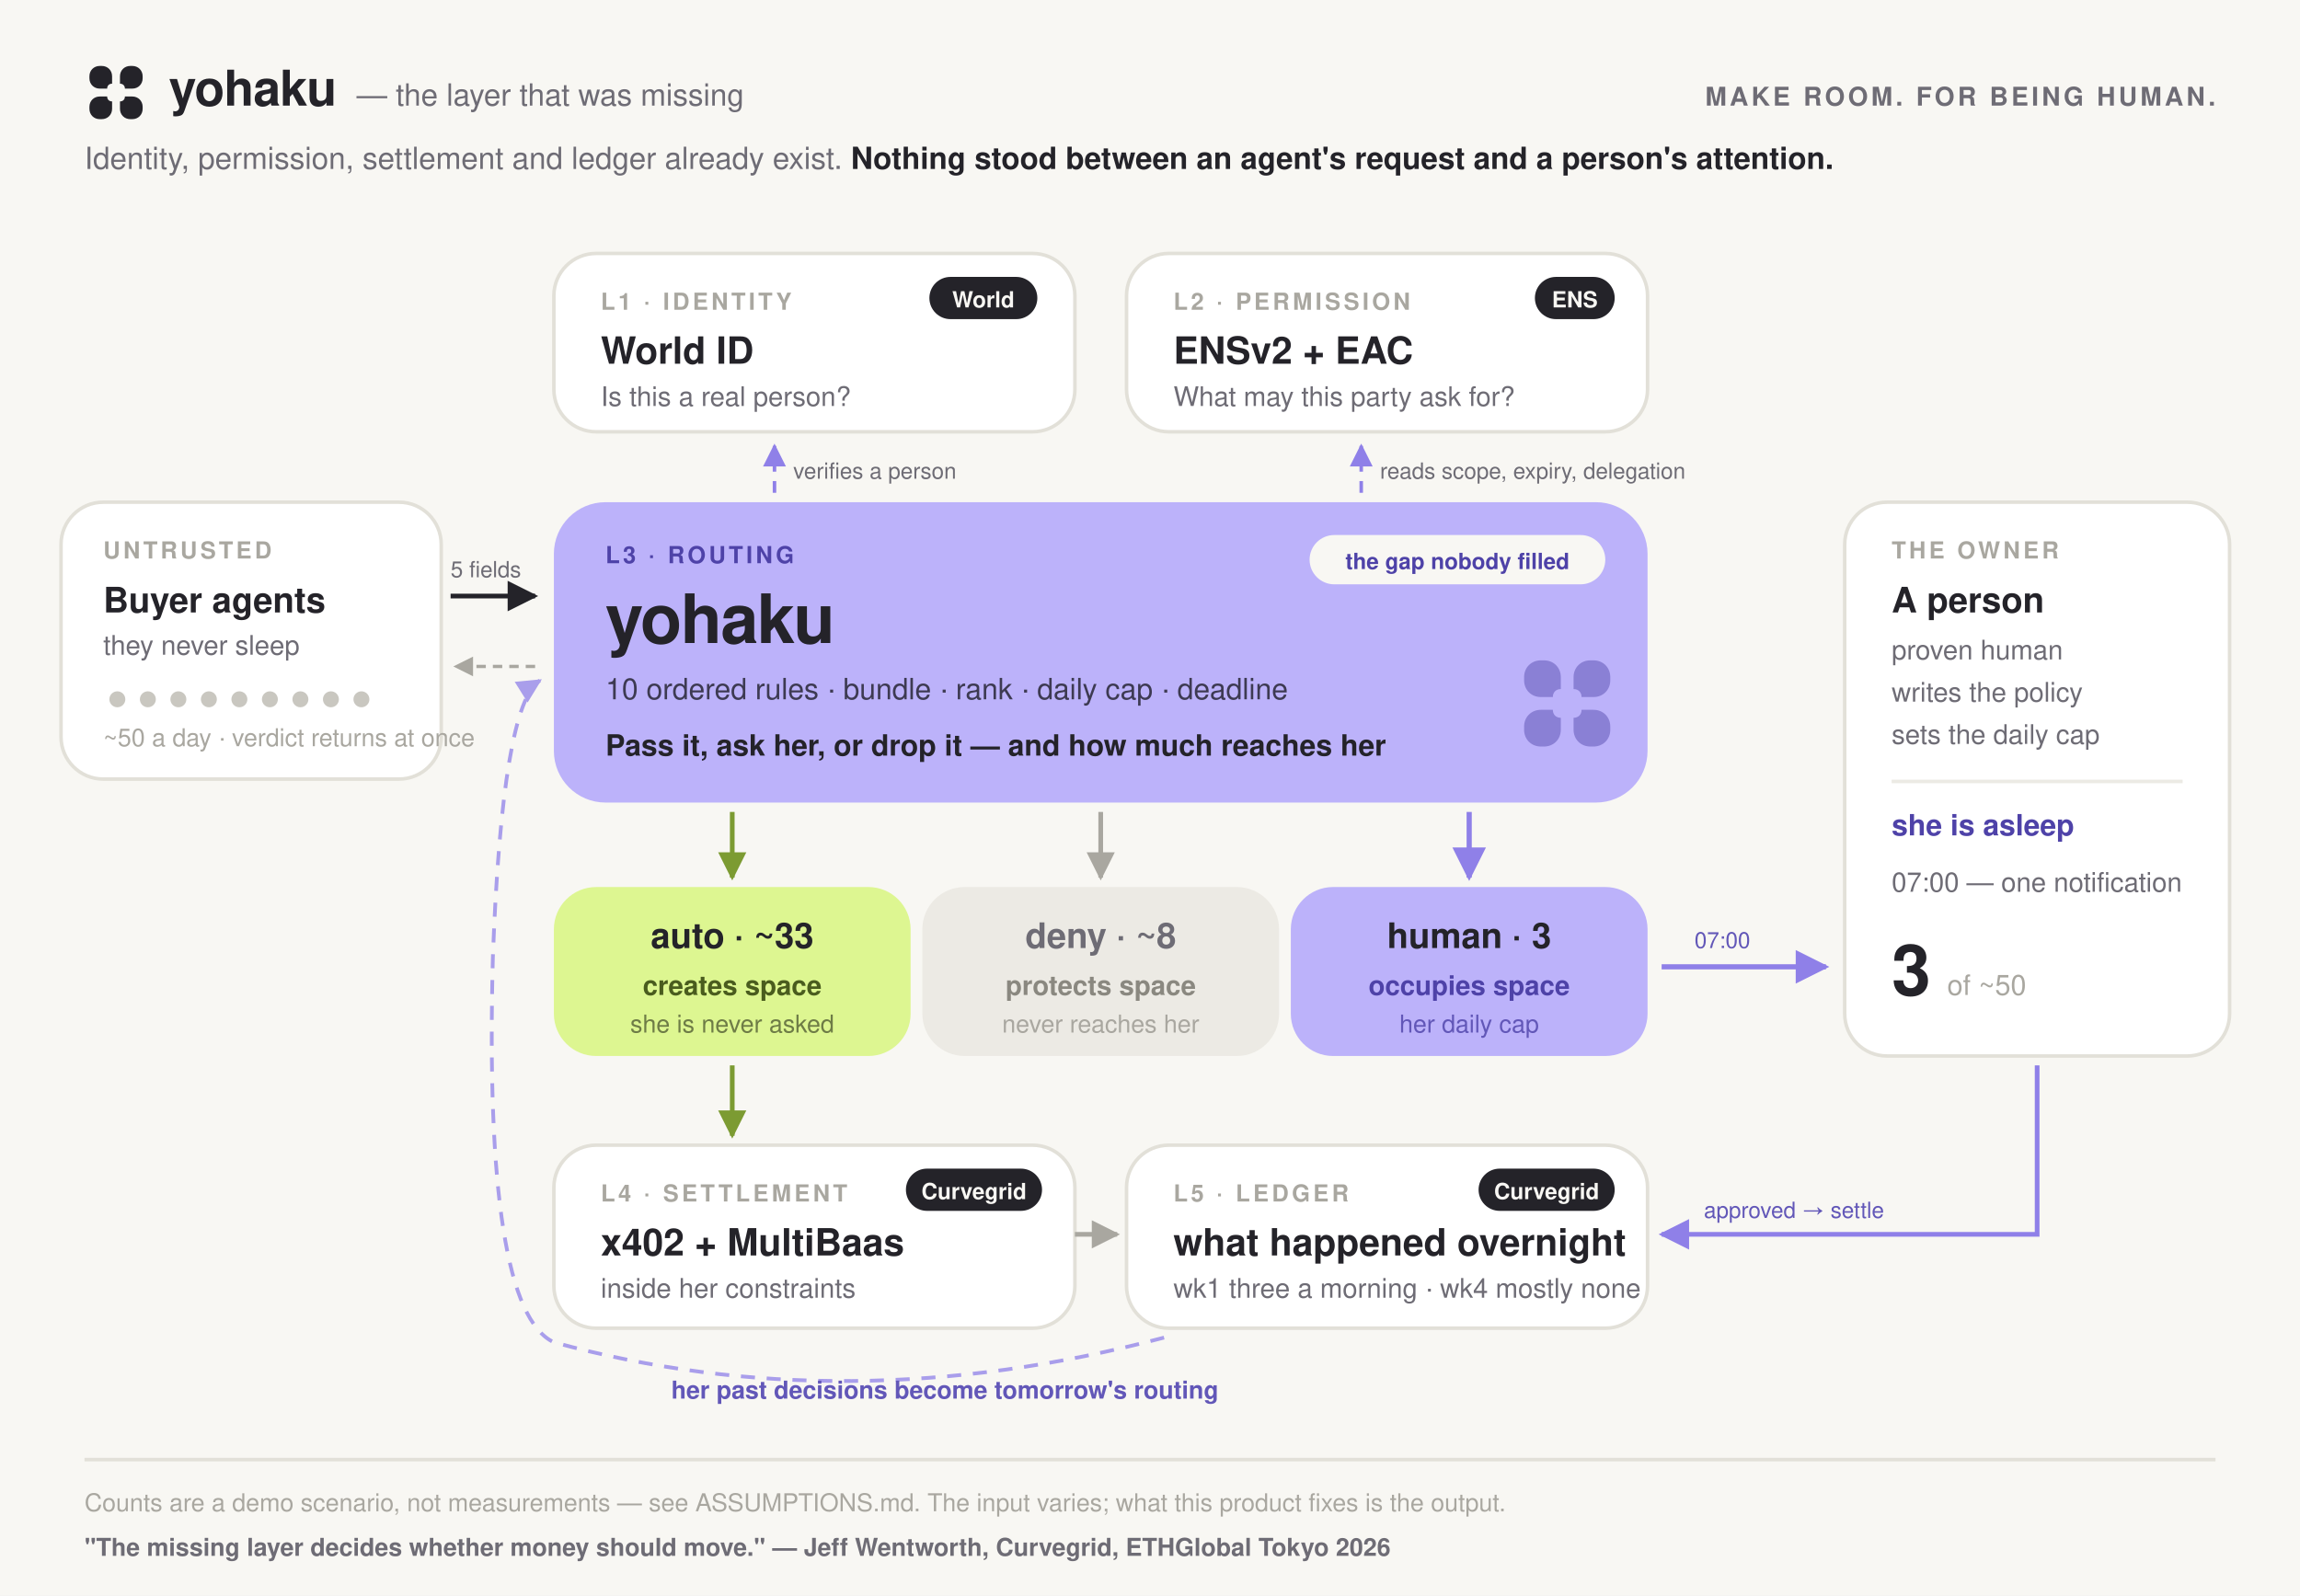
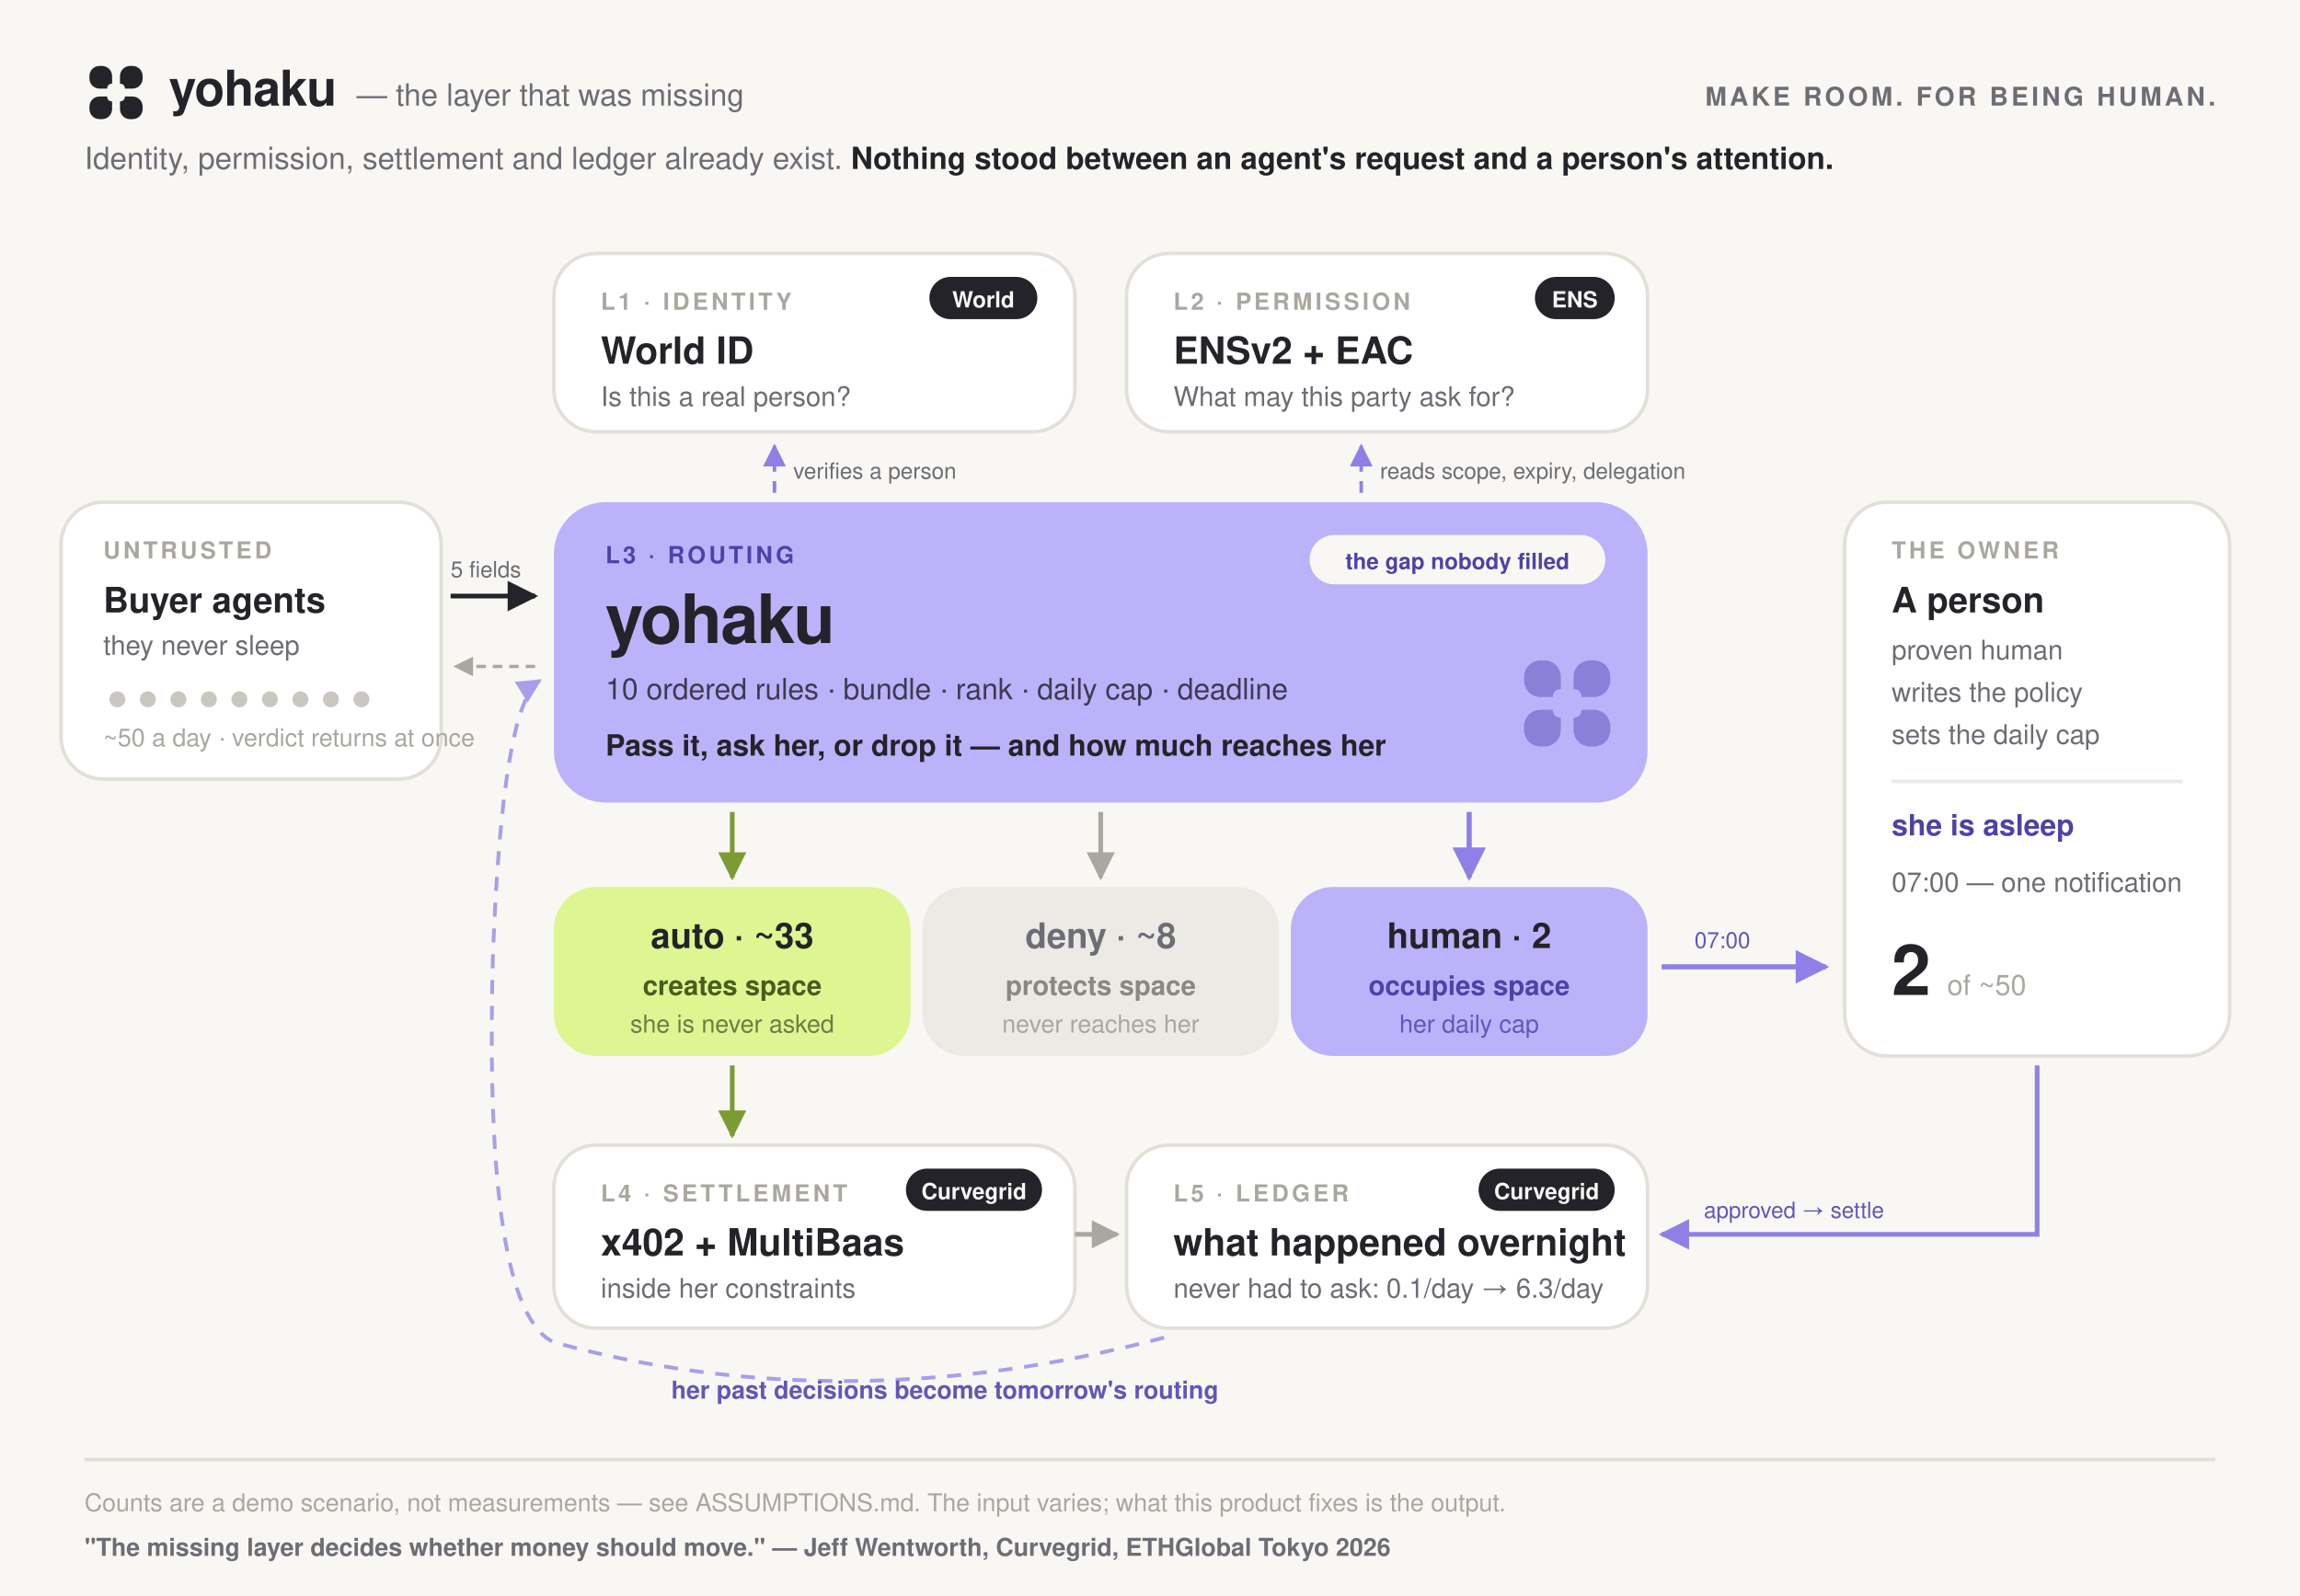
<svg xmlns="http://www.w3.org/2000/svg" viewBox="0 0 980 680" width="980" height="680" font-family="ui-sans-serif, system-ui, -apple-system, 'Segoe UI', Helvetica, sans-serif">
  <defs>
    <path id="q" d="M112 92C100 92 92 100 92 112H62C38 112 20 94 20 70V62C20 38 38 20 62 20H70C94 20 112 38 112 62Z" />
    <g id="mark">
      <use href="#q" />
      <use href="#q" transform="rotate(90 128 128)" />
      <use href="#q" transform="rotate(180 128 128)" />
      <use href="#q" transform="rotate(270 128 128)" />
    </g>
    <marker id="mi" viewBox="0 0 10 10" refX="9" refY="5" markerWidth="6.5" markerHeight="6.5" orient="auto-start-reverse">
      <path d="M0 0 L10 5 L0 10 z" fill="#242329" />
    </marker>
    <marker id="mm" viewBox="0 0 10 10" refX="9" refY="5" markerWidth="6" markerHeight="6" orient="auto-start-reverse">
      <path d="M0 0 L10 5 L0 10 z" fill="#A9A7A0" />
    </marker>
    <marker id="ml" viewBox="0 0 10 10" refX="9" refY="5" markerWidth="6.5" markerHeight="6.5" orient="auto-start-reverse">
      <path d="M0 0 L10 5 L0 10 z" fill="#8F80E8" />
    </marker>
    <marker id="mg" viewBox="0 0 10 10" refX="9" refY="5" markerWidth="6" markerHeight="6" orient="auto-start-reverse">
      <path d="M0 0 L10 5 L0 10 z" fill="#7C9B32" />
    </marker>
  </defs>
  <rect width="980" height="680" fill="#F8F7F3" />
  <g transform="translate(36,26) scale(0.105)">
    <use href="#mark" fill="#242329" />
  </g>
  <text x="72" y="45" font-size="21" font-weight="700" fill="#242329" letter-spacing="-0.3">yohaku</text>
  <text x="152" y="45" font-size="13" fill="#6E6C75">— the layer that was missing</text>
  <text x="36" y="72" font-size="13" fill="#6E6C75">Identity, permission, settlement and ledger already exist. <tspan fill="#242329" font-weight="600">Nothing stood between an agent's request and a person's attention.</tspan>
  </text>
  <text x="944" y="45" font-size="11" font-weight="700" fill="#6E6C75" text-anchor="end" letter-spacing="1.3">MAKE ROOM. FOR BEING HUMAN.</text>
  <rect x="236" y="108" width="222" height="76" rx="18" fill="#FFFFFF" stroke="#E2E0D8" stroke-width="1.5" />
  <rect x="480" y="108" width="222" height="76" rx="18" fill="#FFFFFF" stroke="#E2E0D8" stroke-width="1.5" />
  <text x="256" y="132" font-size="10" font-weight="700" fill="#A9A7A0" letter-spacing="1.3">L1 · IDENTITY</text>
  <text x="256" y="155" font-size="16" font-weight="700" fill="#242329">World ID</text>
  <text x="256" y="173" font-size="11.5" fill="#6E6C75">Is this a real person?</text>
  <rect x="396" y="118" width="46" height="18" rx="9" fill="#242329" />
  <text x="419" y="131" font-size="9.5" font-weight="700" fill="#F8F7F3" text-anchor="middle">World</text>
  <text x="500" y="132" font-size="10" font-weight="700" fill="#A9A7A0" letter-spacing="1.3">L2 · PERMISSION</text>
  <text x="500" y="155" font-size="16" font-weight="700" fill="#242329">ENSv2 + EAC</text>
  <text x="500" y="173" font-size="11.5" fill="#6E6C75">What may this party ask for?</text>
  <rect x="654" y="118" width="34" height="18" rx="9" fill="#242329" />
  <text x="671" y="131" font-size="9.5" font-weight="700" fill="#F8F7F3" text-anchor="middle">ENS</text>
  <rect x="26" y="214" width="162" height="118" rx="18" fill="#FFFFFF" stroke="#E2E0D8" stroke-width="1.5" />
  <text x="44" y="238" font-size="10" font-weight="700" fill="#A9A7A0" letter-spacing="1.3">UNTRUSTED</text>
  <text x="44" y="261" font-size="15" font-weight="700" fill="#242329">Buyer agents</text>
  <text x="44" y="279" font-size="11.5" fill="#6E6C75">they never sleep</text>
  <g fill="#C9C7C0">
    <circle cx="50" cy="298" r="3.4" />
    <circle cx="63" cy="298" r="3.4" />
    <circle cx="76" cy="298" r="3.4" />
    <circle cx="89" cy="298" r="3.4" />
    <circle cx="102" cy="298" r="3.4" />
    <circle cx="115" cy="298" r="3.4" />
    <circle cx="128" cy="298" r="3.4" />
    <circle cx="141" cy="298" r="3.4" />
    <circle cx="154" cy="298" r="3.4" />
  </g>
  <text x="44" y="318" font-size="10.5" fill="#A9A7A0">~50 a day · verdict returns at once</text>
  <path d="M192 254 H228" stroke="#242329" stroke-width="2" marker-end="url(#mi)" fill="none" />
  <text x="192" y="246" font-size="9.5" fill="#6E6C75">5 fields</text>
  <path d="M228 284 H194" stroke="#A9A7A0" stroke-width="1.4" stroke-dasharray="4 3" marker-end="url(#mm)" fill="none" />
  <rect x="236" y="214" width="466" height="128" rx="22" fill="#BCB2FA" />
  <text x="258" y="240" font-size="10" font-weight="700" fill="#4E42A8" letter-spacing="1.3">L3 · ROUTING</text>
  <text x="258" y="274" font-size="29" font-weight="700" fill="#242329" letter-spacing="-0.6">yohaku</text>
  <text x="258" y="298" font-size="12.5" fill="#3D3A52">10 ordered rules · bundle · rank · daily cap · deadline</text>
  <text x="258" y="322" font-size="12.5" font-weight="700" fill="#242329">Pass it, ask her, or drop it — and how much reaches her</text>
  <rect x="558" y="228" width="126" height="21" rx="10.5" fill="#F8F7F3" />
  <text x="621" y="242.5" font-size="9.5" font-weight="700" fill="#4E42A8" text-anchor="middle">the gap nobody filled</text>
  <g transform="translate(646,278) scale(0.17)" opacity="0.45">
    <use href="#mark" fill="#4E42A8" />
  </g>
  <path d="M330 210 V190" stroke="#8F80E8" stroke-width="1.5" stroke-dasharray="5 4" marker-end="url(#ml)" fill="none" />
  <path d="M580 210 V190" stroke="#8F80E8" stroke-width="1.5" stroke-dasharray="5 4" marker-end="url(#ml)" fill="none" />
  <text x="338" y="204" font-size="9.5" fill="#6E6C75">verifies a person</text>
  <text x="588" y="204" font-size="9.5" fill="#6E6C75">reads scope, expiry, delegation</text>
  <path d="M312 346 V374" stroke="#7C9B32" stroke-width="2" marker-end="url(#mg)" fill="none" />
  <path d="M469 346 V374" stroke="#A9A7A0" stroke-width="2" marker-end="url(#mm)" fill="none" />
  <path d="M626 346 V374" stroke="#8F80E8" stroke-width="2.2" marker-end="url(#ml)" fill="none" />
  <rect x="236" y="378" width="152" height="72" rx="18" fill="#DDF691" />
  <rect x="393" y="378" width="152" height="72" rx="18" fill="#ECEAE4" />
  <rect x="550" y="378" width="152" height="72" rx="18" fill="#BCB2FA" />
  <text x="312" y="404" font-size="15" font-weight="700" fill="#242329" text-anchor="middle">auto · ~33</text>
  <text x="312" y="424" font-size="11.5" font-weight="600" fill="#4A5C1E" text-anchor="middle">creates space</text>
  <text x="312" y="440" font-size="10.5" fill="#6E7C46" text-anchor="middle">she is never asked</text>
  <text x="469" y="404" font-size="15" font-weight="700" fill="#6E6C75" text-anchor="middle">deny · ~8</text>
  <text x="469" y="424" font-size="11.5" font-weight="600" fill="#8A8880" text-anchor="middle">protects space</text>
  <text x="469" y="440" font-size="10.5" fill="#A9A7A0" text-anchor="middle">never reaches her</text>
-   <text x="626" y="404" font-size="15" font-weight="700" fill="#242329" text-anchor="middle">human · 3</text>
+   <text x="626" y="404" font-size="15" font-weight="700" fill="#242329" text-anchor="middle">human · 2</text>
  <text x="626" y="424" font-size="11.5" font-weight="600" fill="#4E42A8" text-anchor="middle">occupies space</text>
  <text x="626" y="440" font-size="10.5" fill="#6257B8" text-anchor="middle">her daily cap</text>
  <rect x="786" y="214" width="164" height="236" rx="18" fill="#FFFFFF" stroke="#E2E0D8" stroke-width="1.5" />
  <text x="806" y="238" font-size="10" font-weight="700" fill="#A9A7A0" letter-spacing="1.3">THE OWNER</text>
  <text x="806" y="261" font-size="15" font-weight="700" fill="#242329">A person</text>
  <text x="806" y="281" font-size="11.5" fill="#6E6C75">proven human</text>
  <text x="806" y="299" font-size="11.5" fill="#6E6C75">writes the policy</text>
  <text x="806" y="317" font-size="11.5" fill="#6E6C75">sets the daily cap</text>
  <line x1="806" y1="333" x2="930" y2="333" stroke="#ECEAE4" stroke-width="1.5" />
  <text x="806" y="356" font-size="12.5" font-weight="700" fill="#4E42A8">she is asleep</text>
  <text x="806" y="380" font-size="11.5" fill="#6E6C75">07:00 — one notification</text>
-   <text x="806" y="424" font-size="30" font-weight="700" fill="#242329">3<tspan font-size="12" font-weight="500" fill="#A9A7A0" dx="7">of ~50</tspan>
+   <text x="806" y="424" font-size="30" font-weight="700" fill="#242329">2<tspan font-size="12" font-weight="500" fill="#A9A7A0" dx="7">of ~50</tspan>
  </text>
  <path d="M708 412 H778" stroke="#8F80E8" stroke-width="2.2" marker-end="url(#ml)" fill="none" />
  <text x="722" y="404" font-size="9.5" fill="#6257B8">07:00</text>
  <rect x="236" y="488" width="222" height="78" rx="18" fill="#FFFFFF" stroke="#E2E0D8" stroke-width="1.5" />
  <rect x="480" y="488" width="222" height="78" rx="18" fill="#FFFFFF" stroke="#E2E0D8" stroke-width="1.5" />
  <text x="256" y="512" font-size="10" font-weight="700" fill="#A9A7A0" letter-spacing="1.3">L4 · SETTLEMENT</text>
  <text x="256" y="535" font-size="16" font-weight="700" fill="#242329">x402 + MultiBaas</text>
  <text x="256" y="553" font-size="11.5" fill="#6E6C75">inside her constraints</text>
  <rect x="386" y="498" width="58" height="18" rx="9" fill="#242329" />
  <text x="415" y="511" font-size="9.5" font-weight="700" fill="#F8F7F3" text-anchor="middle">Curvegrid</text>
  <text x="500" y="512" font-size="10" font-weight="700" fill="#A9A7A0" letter-spacing="1.3">L5 · LEDGER</text>
  <text x="500" y="535" font-size="16" font-weight="700" fill="#242329">what happened overnight</text>
-   <text x="500" y="553" font-size="11.5" fill="#6E6C75">wk1 three a morning · wk4 mostly none</text>
+   <text x="500" y="553" font-size="11.5" fill="#6E6C75">never had to ask: 0.1/day → 6.3/day</text>
  <rect x="630" y="498" width="58" height="18" rx="9" fill="#242329" />
  <text x="659" y="511" font-size="9.5" font-weight="700" fill="#F8F7F3" text-anchor="middle">Curvegrid</text>
  <path d="M312 454 V484" stroke="#7C9B32" stroke-width="2" marker-end="url(#mg)" fill="none" />
  <path d="M458 526 H476" stroke="#A9A7A0" stroke-width="2" marker-end="url(#mm)" fill="none" />
  <path d="M868 454 V526 H708" stroke="#8F80E8" stroke-width="2" marker-end="url(#ml)" fill="none" />
  <text x="726" y="519" font-size="9.5" fill="#6257B8">approved → settle</text>
  <path d="M496 570 Q 360 606 236 572 Q 206 558 210 408 Q 214 300 230 290" stroke="#8F80E8" stroke-width="1.6" stroke-dasharray="6 5" marker-end="url(#ml)" fill="none" opacity="0.75" />
  <text x="286" y="596" font-size="10.5" font-weight="600" fill="#6257B8">her past decisions become tomorrow's routing</text>
  <line x1="36" y1="622" x2="944" y2="622" stroke="#E2E0D8" stroke-width="1.5" />
  <text x="36" y="644" font-size="10.5" fill="#A9A7A0">Counts are a demo scenario, not measurements — see ASSUMPTIONS.md. The input varies; what this product fixes is the output.</text>
  <text x="36" y="663" font-size="10.5" font-weight="600" fill="#6E6C75">"The missing layer decides whether money should move." — Jeff Wentworth, Curvegrid, ETHGlobal Tokyo 2026</text>
</svg>
